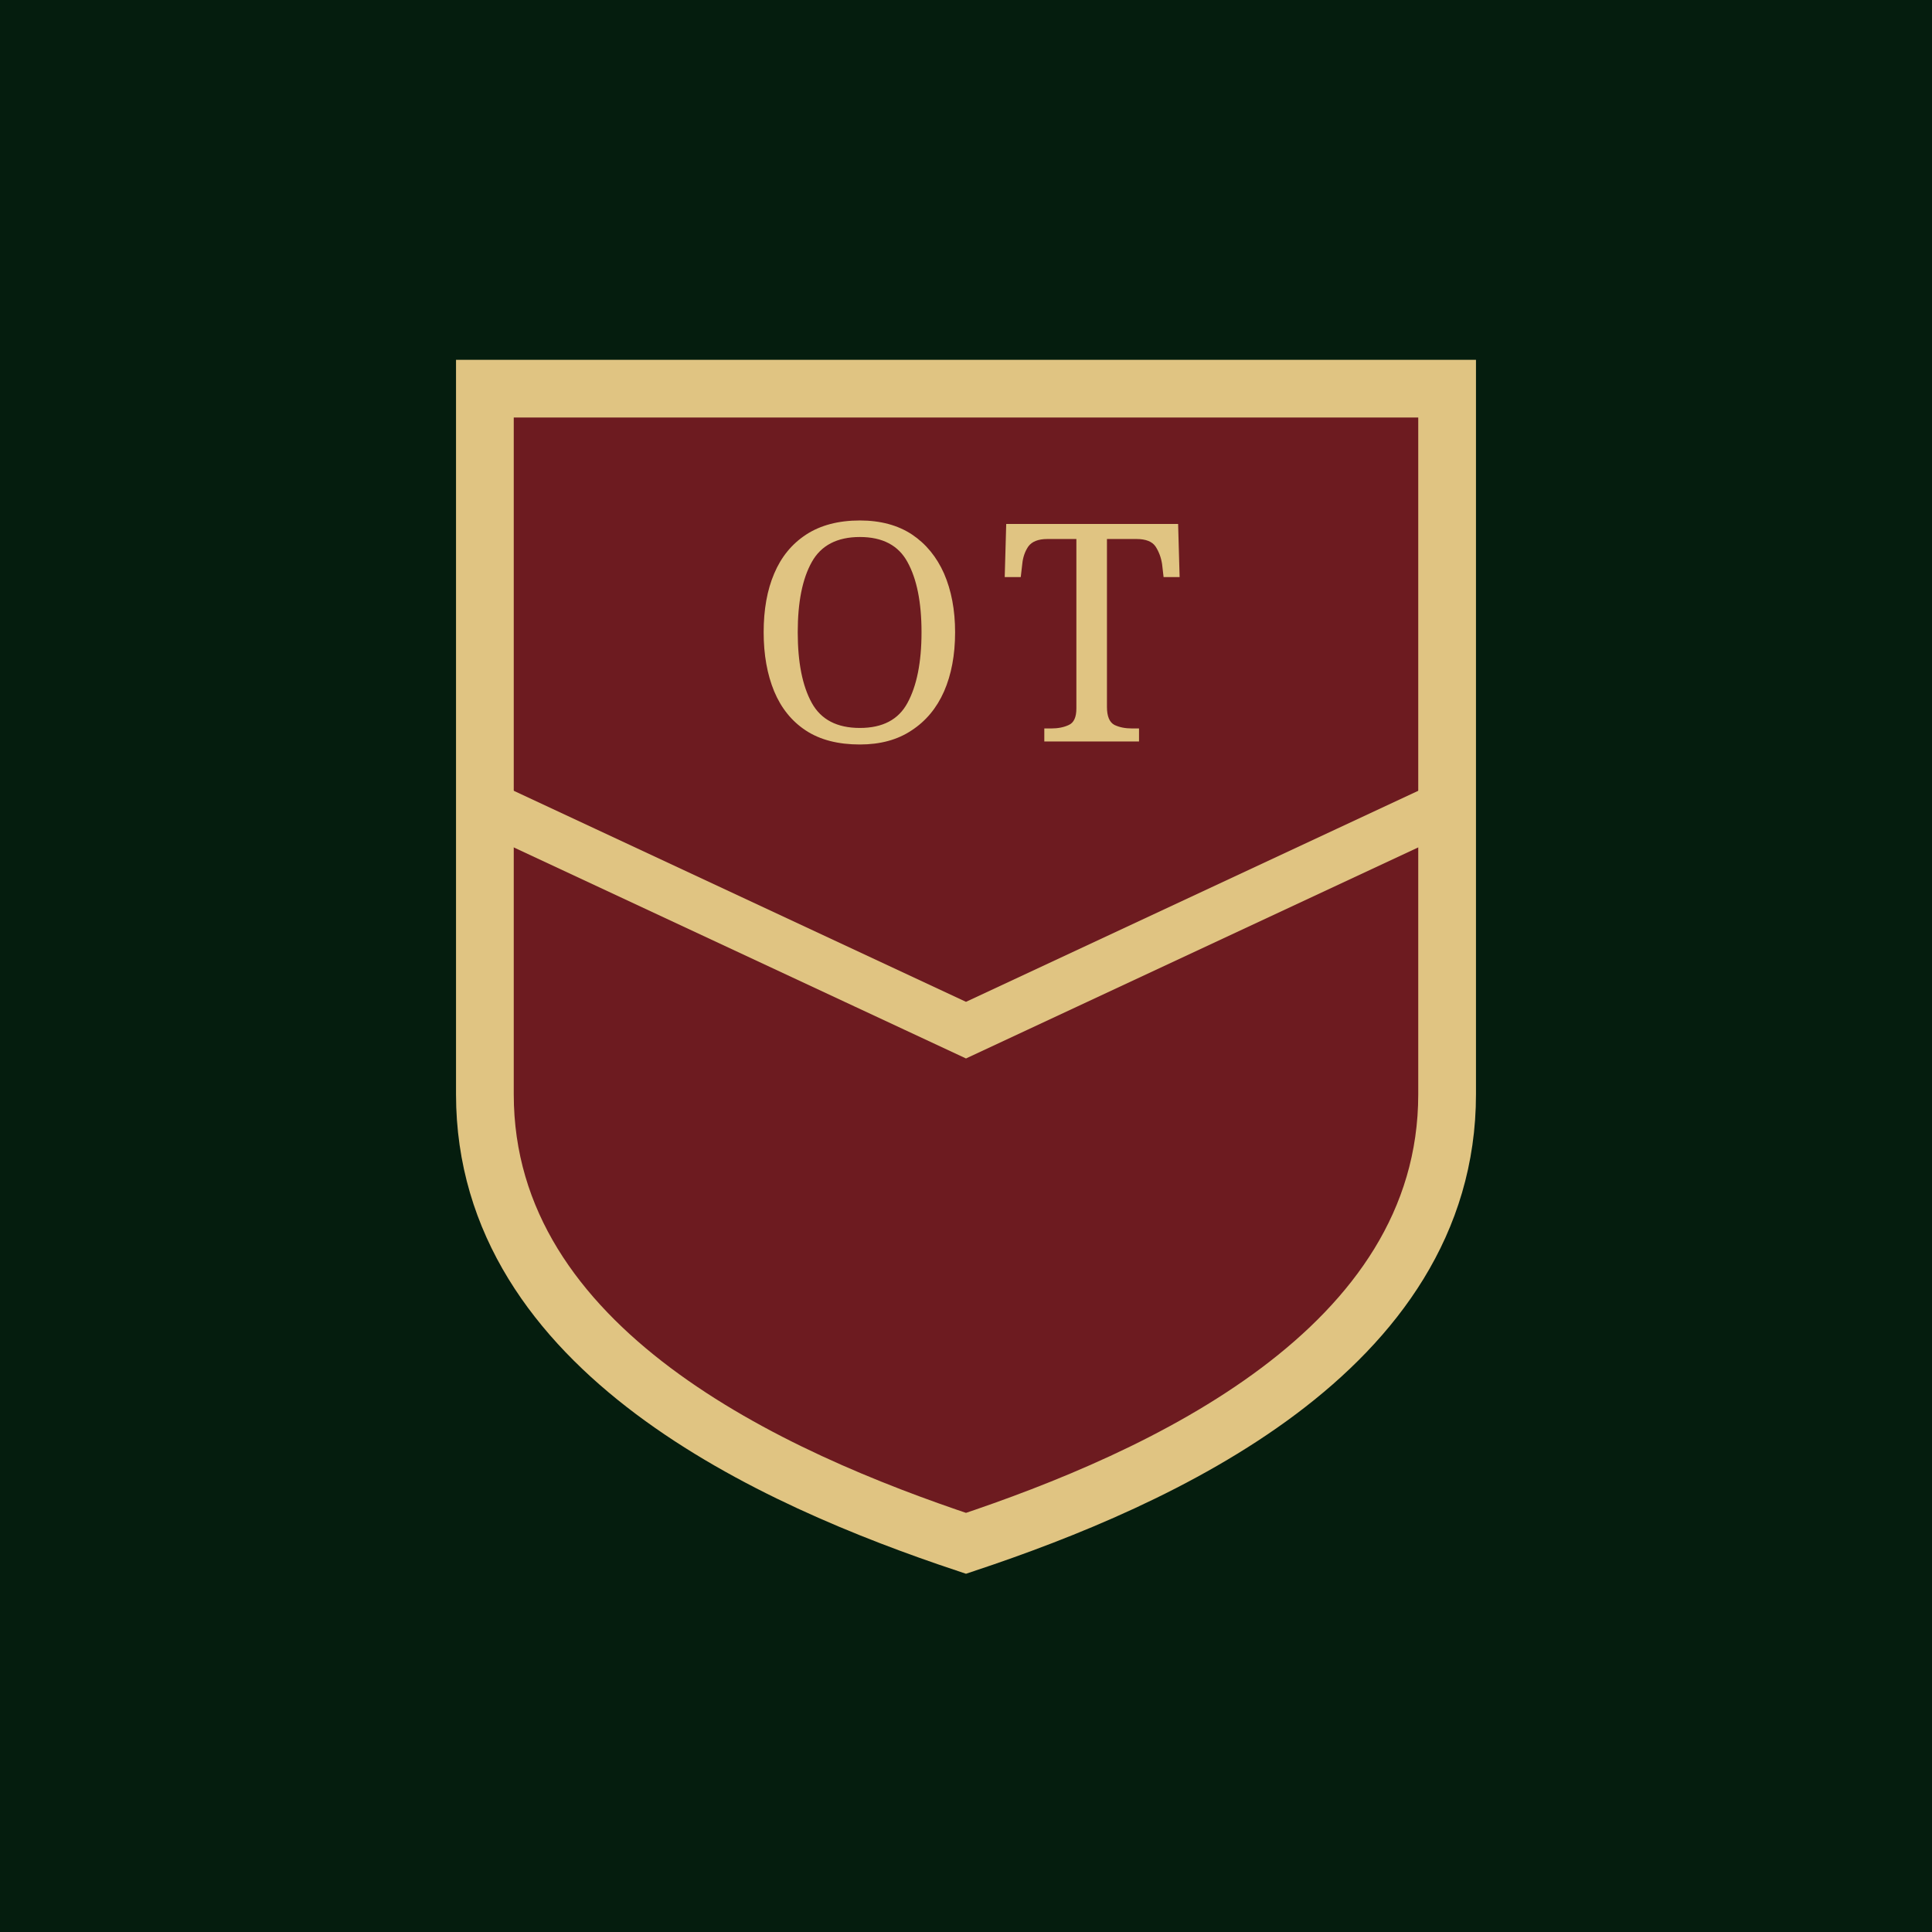
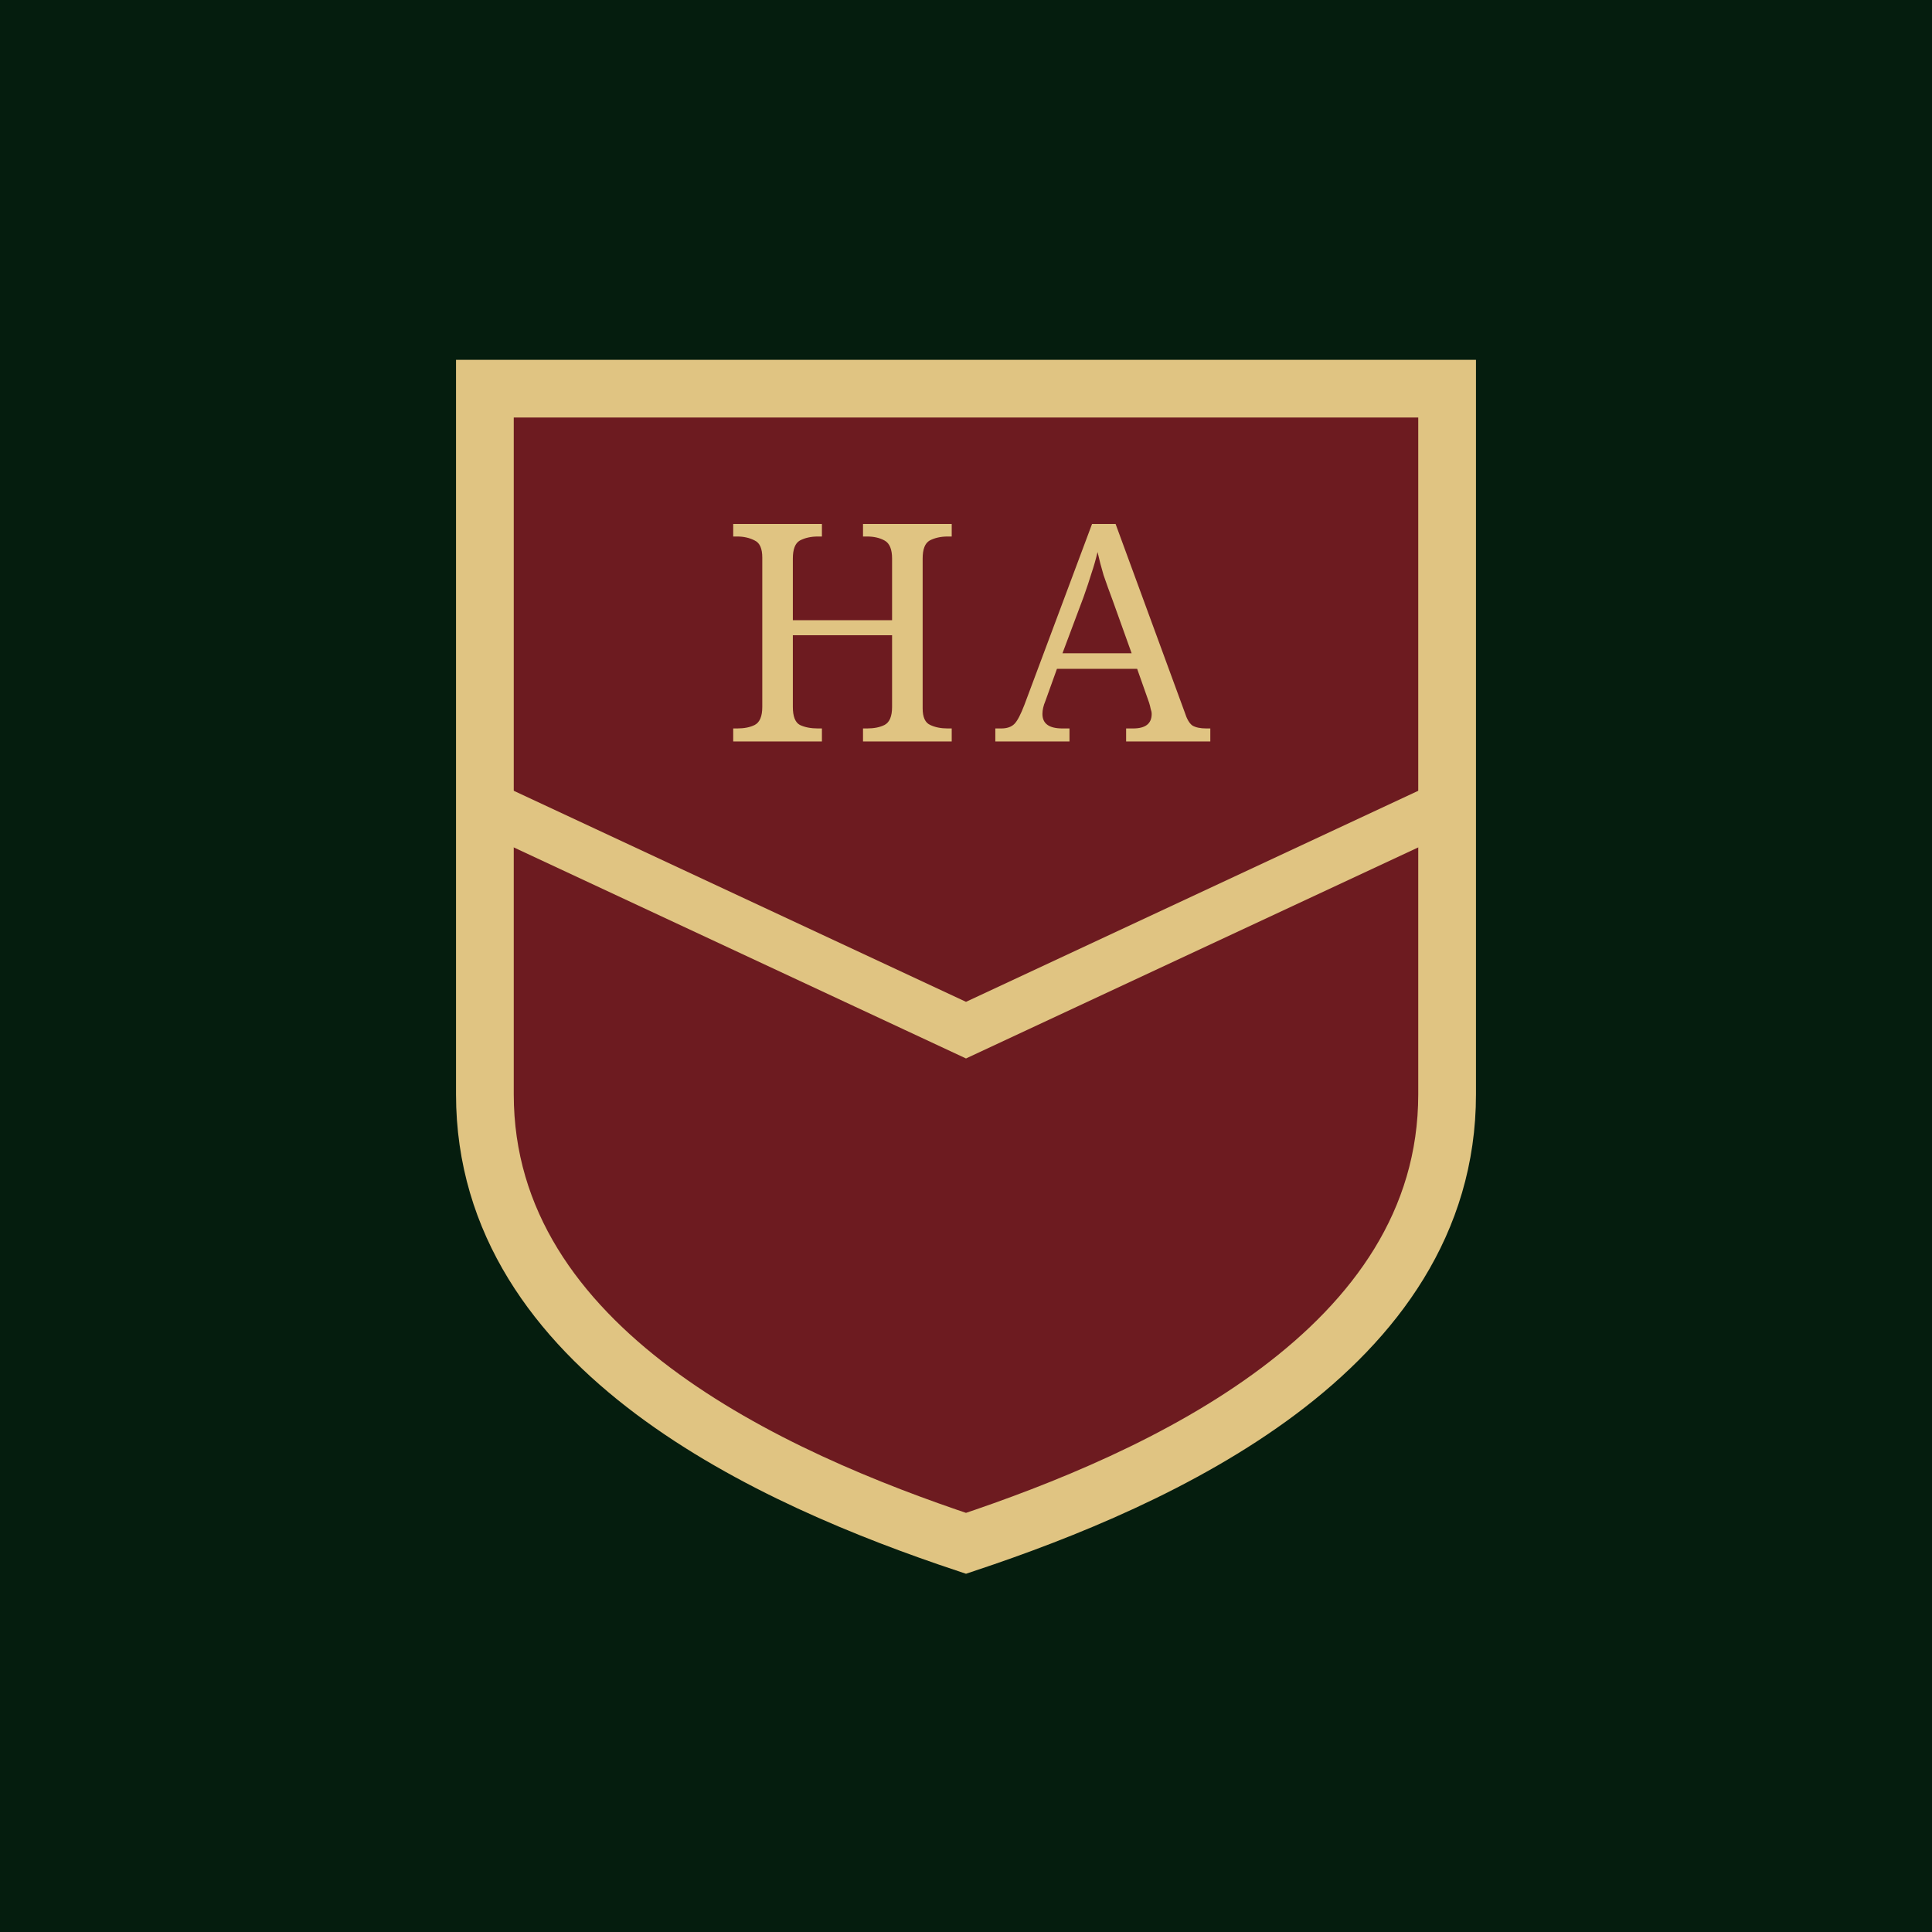
<svg xmlns="http://www.w3.org/2000/svg" width="512" height="512" viewBox="0 0 512 512" fill="none">
  <rect width="512" height="512" fill="#051D0E" />
  <g transform="translate(111.5 86) scale(8.5)">
    <path d="M2 2h30v22c0 8-9 12-15 14-6-2-15-6-15-14V2z" fill="#6D1B20" stroke="#E0C482" stroke-width="1.8" />
    <path d="M2 15l15 7 15-7" stroke="#E0C482" stroke-width="1.6" fill="none" />
-     <text x="17" y="13" text-anchor="middle" fill="#E0C482" font-family="Georgia, serif" font-size="9.5" letter-spacing="1">OT</text>
+     <text x="17" y="13" text-anchor="middle" fill="#E0C482" font-family="Georgia, serif" font-size="9.5" letter-spacing="1">HA</text>
  </g>
</svg>
